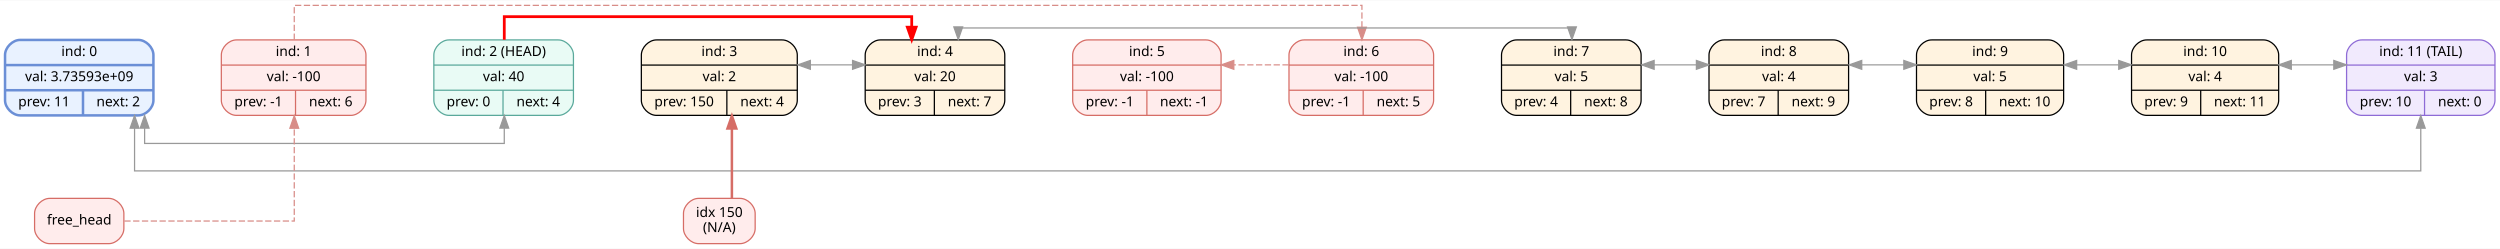
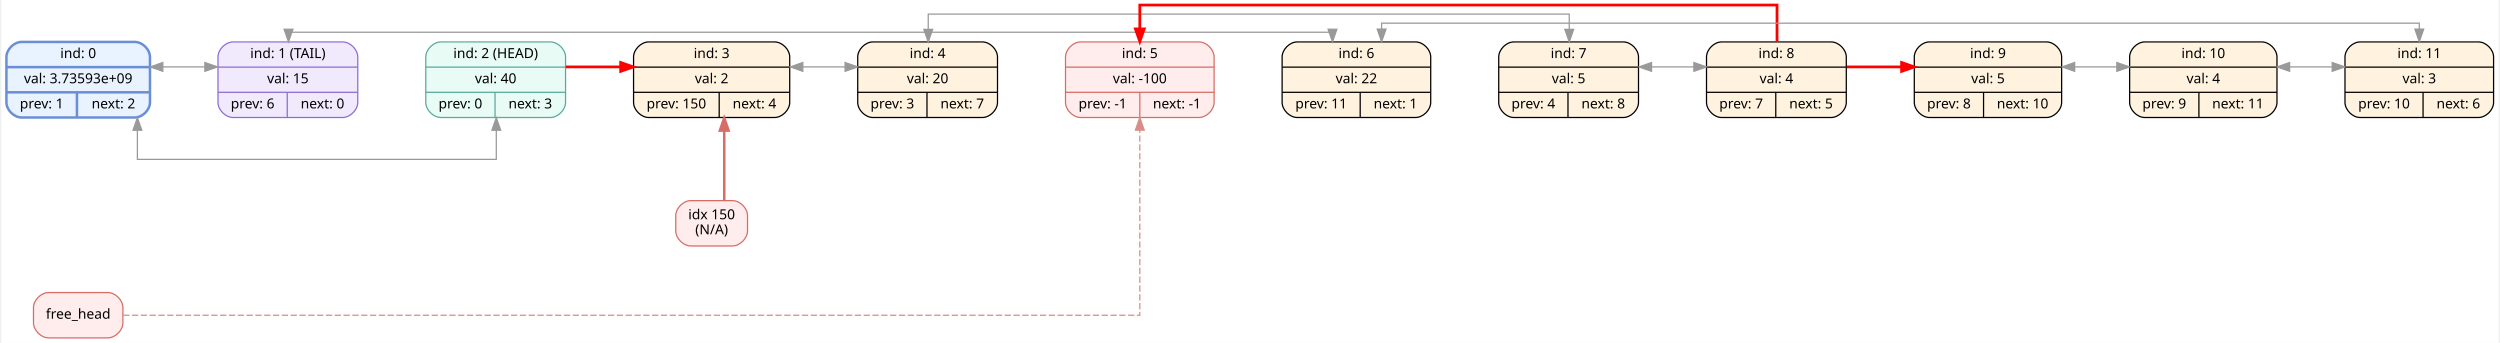
- <svg xmlns="http://www.w3.org/2000/svg" width="1988pt" height="198pt" viewBox="0.00 0.00 1988.00 197.50">
-   <g id="graph0" class="graph" transform="scale(1 1) rotate(0) translate(4 193.5)">
-     <polygon fill="white" stroke="transparent" points="-4,4 -4,-193.5 1984,-193.5 1984,4 -4,4" />
+ <svg xmlns="http://www.w3.org/2000/svg" width="1983pt" height="272pt" viewBox="0.00 0.00 1983.00 272.30">
+   <g id="graph0" class="graph" transform="scale(1 1) rotate(0) translate(4 268.3)">
+     <polygon fill="white" stroke="transparent" points="-4,4 -4,-268.3 1979,-268.3 1979,4 -4,4" />
    <g id="node1" class="node">
-       <path fill="#e9f2ff" stroke="#6b8fd6" stroke-width="2" d="M12,-102C12,-102 106,-102 106,-102 112,-102 118,-108 118,-114 118,-114 118,-150 118,-150 118,-156 112,-162 106,-162 106,-162 12,-162 12,-162 6,-162 0,-156 0,-150 0,-150 0,-114 0,-114 0,-108 6,-102 12,-102" />
-       <text text-anchor="middle" x="59" y="-149.2" font-family="Fira Mono" font-size="11.00">ind: 0</text>
-       <polyline fill="none" stroke="#6b8fd6" stroke-width="2" points="0,-142 118,-142 " />
-       <text text-anchor="middle" x="59" y="-129.2" font-family="Fira Mono" font-size="11.00">val: 3.73593e+09</text>
-       <polyline fill="none" stroke="#6b8fd6" stroke-width="2" points="0,-122 118,-122 " />
-       <text text-anchor="middle" x="31" y="-109.2" font-family="Fira Mono" font-size="11.00">prev: 11</text>
-       <polyline fill="none" stroke="#6b8fd6" stroke-width="2" points="62,-102 62,-122 " />
-       <text text-anchor="middle" x="90" y="-109.2" font-family="Fira Mono" font-size="11.00">next: 2</text>
+       <path fill="#e9f2ff" stroke="#6b8fd6" stroke-width="2" d="M12,-175C12,-175 102,-175 102,-175 108,-175 114,-181 114,-187 114,-187 114,-223 114,-223 114,-229 108,-235 102,-235 102,-235 12,-235 12,-235 6,-235 0,-229 0,-223 0,-223 0,-187 0,-187 0,-181 6,-175 12,-175" />
+       <text text-anchor="middle" x="57" y="-222.2" font-family="Fira Mono" font-size="11.00">ind: 0</text>
+       <polyline fill="none" stroke="#6b8fd6" stroke-width="2" points="0,-215 114,-215 " />
+       <text text-anchor="middle" x="57" y="-202.2" font-family="Fira Mono" font-size="11.00">val: 3.73593e+09</text>
+       <polyline fill="none" stroke="#6b8fd6" stroke-width="2" points="0,-195 114,-195 " />
+       <text text-anchor="middle" x="28" y="-182.2" font-family="Fira Mono" font-size="11.00">prev: 1</text>
+       <polyline fill="none" stroke="#6b8fd6" stroke-width="2" points="56,-175 56,-195 " />
+       <text text-anchor="middle" x="85" y="-182.2" font-family="Fira Mono" font-size="11.00">next: 2</text>
    </g>
    <g id="node2" class="node">
-       <path fill="#ffecec" stroke="#d66d66" d="M184,-102C184,-102 275,-102 275,-102 281,-102 287,-108 287,-114 287,-114 287,-150 287,-150 287,-156 281,-162 275,-162 275,-162 184,-162 184,-162 178,-162 172,-156 172,-150 172,-150 172,-114 172,-114 172,-108 178,-102 184,-102" />
-       <text text-anchor="middle" x="229.5" y="-149.2" font-family="Fira Mono" font-size="11.00">ind: 1</text>
-       <polyline fill="none" stroke="#d66d66" points="172,-142 287,-142 " />
-       <text text-anchor="middle" x="229.5" y="-129.2" font-family="Fira Mono" font-size="11.00">val: -100</text>
-       <polyline fill="none" stroke="#d66d66" points="172,-122 287,-122 " />
-       <text text-anchor="middle" x="201.5" y="-109.2" font-family="Fira Mono" font-size="11.00">prev: -1</text>
-       <polyline fill="none" stroke="#d66d66" points="231,-102 231,-122 " />
-       <text text-anchor="middle" x="259" y="-109.2" font-family="Fira Mono" font-size="11.00">next: 6</text>
+       <path fill="#f1eafd" stroke="#8e6bd6" d="M180,-175C180,-175 267,-175 267,-175 273,-175 279,-181 279,-187 279,-187 279,-223 279,-223 279,-229 273,-235 267,-235 267,-235 180,-235 180,-235 174,-235 168,-229 168,-223 168,-223 168,-187 168,-187 168,-181 174,-175 180,-175" />
+       <text text-anchor="middle" x="223.5" y="-222.2" font-family="Fira Mono" font-size="11.00">ind: 1 (TAIL)</text>
+       <polyline fill="none" stroke="#8e6bd6" points="168,-215 279,-215 " />
+       <text text-anchor="middle" x="223.5" y="-202.2" font-family="Fira Mono" font-size="11.00">val: 15</text>
+       <polyline fill="none" stroke="#8e6bd6" points="168,-195 279,-195 " />
+       <text text-anchor="middle" x="195.5" y="-182.2" font-family="Fira Mono" font-size="11.00">prev: 6</text>
+       <polyline fill="none" stroke="#8e6bd6" points="223,-175 223,-195 " />
+       <text text-anchor="middle" x="251" y="-182.2" font-family="Fira Mono" font-size="11.00">next: 0</text>
    </g>
    <g id="node3" class="node">
-       <path fill="#e9fbf5" stroke="#5aa99b" d="M353,-102C353,-102 440,-102 440,-102 446,-102 452,-108 452,-114 452,-114 452,-150 452,-150 452,-156 446,-162 440,-162 440,-162 353,-162 353,-162 347,-162 341,-156 341,-150 341,-150 341,-114 341,-114 341,-108 347,-102 353,-102" />
-       <text text-anchor="middle" x="396.5" y="-149.2" font-family="Fira Mono" font-size="11.00">ind: 2 (HEAD)</text>
-       <polyline fill="none" stroke="#5aa99b" points="341,-142 452,-142 " />
-       <text text-anchor="middle" x="396.5" y="-129.2" font-family="Fira Mono" font-size="11.00">val: 40</text>
-       <polyline fill="none" stroke="#5aa99b" points="341,-122 452,-122 " />
-       <text text-anchor="middle" x="368.5" y="-109.2" font-family="Fira Mono" font-size="11.00">prev: 0</text>
-       <polyline fill="none" stroke="#5aa99b" points="396,-102 396,-122 " />
-       <text text-anchor="middle" x="424" y="-109.2" font-family="Fira Mono" font-size="11.00">next: 4</text>
+       <path fill="#e9fbf5" stroke="#5aa99b" d="M345,-175C345,-175 432,-175 432,-175 438,-175 444,-181 444,-187 444,-187 444,-223 444,-223 444,-229 438,-235 432,-235 432,-235 345,-235 345,-235 339,-235 333,-229 333,-223 333,-223 333,-187 333,-187 333,-181 339,-175 345,-175" />
+       <text text-anchor="middle" x="388.5" y="-222.2" font-family="Fira Mono" font-size="11.00">ind: 2 (HEAD)</text>
+       <polyline fill="none" stroke="#5aa99b" points="333,-215 444,-215 " />
+       <text text-anchor="middle" x="388.5" y="-202.2" font-family="Fira Mono" font-size="11.00">val: 40</text>
+       <polyline fill="none" stroke="#5aa99b" points="333,-195 444,-195 " />
+       <text text-anchor="middle" x="360.5" y="-182.2" font-family="Fira Mono" font-size="11.00">prev: 0</text>
+       <polyline fill="none" stroke="#5aa99b" points="388,-175 388,-195 " />
+       <text text-anchor="middle" x="416" y="-182.2" font-family="Fira Mono" font-size="11.00">next: 3</text>
+     </g>
+     <g id="edge12" class="edge">
+       <path fill="none" stroke="#999999" d="M104,-164.86C104,-164.86 104,-141.75 104,-141.75 104,-141.75 389,-141.75 389,-141.75 389,-141.75 389,-164.86 389,-164.86" />
+       <polygon fill="#999999" stroke="#999999" points="100.5,-164.86 104,-174.86 107.5,-164.86 100.5,-164.86" />
+       <polygon fill="#999999" stroke="#999999" points="385.5,-164.86 389,-174.86 392.5,-164.86 385.5,-164.86" />
+     </g>
+     <g id="edge13" class="edge">
+       <path fill="none" stroke="#999999" d="M157.59,-215.17C157.59,-215.17 124.18,-215.17 124.18,-215.17" />
+       <polygon fill="#999999" stroke="#999999" points="124.18,-211.67 114.18,-215.17 124.18,-218.67 124.18,-211.67" />
+       <polygon fill="#999999" stroke="#999999" points="157.59,-218.67 167.59,-215.17 157.59,-211.67 157.59,-218.67" />
+     </g>
+     <g id="node4" class="node">
+       <path fill="#fff3e0" stroke="#000000" d="M510,-175C510,-175 610,-175 610,-175 616,-175 622,-181 622,-187 622,-187 622,-223 622,-223 622,-229 616,-235 610,-235 610,-235 510,-235 510,-235 504,-235 498,-229 498,-223 498,-223 498,-187 498,-187 498,-181 504,-175 510,-175" />
+       <text text-anchor="middle" x="560" y="-222.2" font-family="Fira Mono" font-size="11.00">ind: 3</text>
+       <polyline fill="none" stroke="#000000" points="498,-215 622,-215 " />
+       <text text-anchor="middle" x="560" y="-202.2" font-family="Fira Mono" font-size="11.00">val: 2</text>
+       <polyline fill="none" stroke="#000000" points="498,-195 622,-195 " />
+       <text text-anchor="middle" x="532" y="-182.2" font-family="Fira Mono" font-size="11.00">prev: 150</text>
+       <polyline fill="none" stroke="#000000" points="566,-175 566,-195 " />
+       <text text-anchor="middle" x="594" y="-182.2" font-family="Fira Mono" font-size="11.00">next: 4</text>
    </g>
    <g id="edge14" class="edge">
-       <path fill="none" stroke="#999999" d="M111,-91.86C111,-91.86 111,-79.67 111,-79.67 111,-79.67 397,-79.67 397,-79.67 397,-79.67 397,-91.86 397,-91.86" />
-       <polygon fill="#999999" stroke="#999999" points="107.5,-91.86 111,-101.86 114.5,-91.86 107.5,-91.86" />
-       <polygon fill="#999999" stroke="#999999" points="393.5,-91.86 397,-101.86 400.5,-91.86 393.5,-91.86" />
+       <path fill="none" stroke="#ff0000" stroke-width="2.2" d="M444.18,-215.17C444.18,-215.17 487.77,-215.17 487.77,-215.17" />
+       <polygon fill="#ff0000" stroke="#ff0000" stroke-width="2.2" points="487.77,-218.67 497.77,-215.17 487.77,-211.67 487.77,-218.67" />
+     </g>
+     <g id="node5" class="node">
+       <path fill="#fff3e0" stroke="#000000" d="M688,-175C688,-175 775,-175 775,-175 781,-175 787,-181 787,-187 787,-187 787,-223 787,-223 787,-229 781,-235 775,-235 775,-235 688,-235 688,-235 682,-235 676,-229 676,-223 676,-223 676,-187 676,-187 676,-181 682,-175 688,-175" />
+       <text text-anchor="middle" x="731.5" y="-222.2" font-family="Fira Mono" font-size="11.00">ind: 4</text>
+       <polyline fill="none" stroke="#000000" points="676,-215 787,-215 " />
+       <text text-anchor="middle" x="731.5" y="-202.2" font-family="Fira Mono" font-size="11.00">val: 20</text>
+       <polyline fill="none" stroke="#000000" points="676,-195 787,-195 " />
+       <text text-anchor="middle" x="703.5" y="-182.2" font-family="Fira Mono" font-size="11.00">prev: 3</text>
+       <polyline fill="none" stroke="#000000" points="731,-175 731,-195 " />
+       <text text-anchor="middle" x="759" y="-182.2" font-family="Fira Mono" font-size="11.00">next: 7</text>
+     </g>
+     <g id="edge15" class="edge">
+       <path fill="none" stroke="#999999" d="M632.4,-215.17C632.4,-215.17 665.96,-215.17 665.96,-215.17" />
+       <polygon fill="#999999" stroke="#999999" points="665.96,-218.67 675.96,-215.17 665.96,-211.67 665.96,-218.67" />
+       <polygon fill="#999999" stroke="#999999" points="632.4,-211.67 622.4,-215.17 632.4,-218.67 632.4,-211.67" />
+     </g>
+     <g id="node13" class="node">
+       <path fill="#ffecec" stroke="#d66d66" d="M576.5,-109C576.5,-109 543.5,-109 543.5,-109 537.5,-109 531.5,-103 531.5,-97 531.5,-97 531.5,-85 531.5,-85 531.5,-79 537.5,-73 543.5,-73 543.5,-73 576.5,-73 576.5,-73 582.5,-73 588.5,-79 588.5,-85 588.5,-85 588.5,-97 588.5,-97 588.5,-103 582.5,-109 576.5,-109" />
+       <text text-anchor="middle" x="560" y="-94.2" font-family="Fira Mono" font-size="11.00">idx 150</text>
+       <text text-anchor="middle" x="560" y="-82.2" font-family="Fira Mono" font-size="11.00">(N/A)</text>
+     </g>
+     <g id="node6" class="node">
+       <path fill="#ffecec" stroke="#d66d66" d="M853,-175C853,-175 947,-175 947,-175 953,-175 959,-181 959,-187 959,-187 959,-223 959,-223 959,-229 953,-235 947,-235 947,-235 853,-235 853,-235 847,-235 841,-229 841,-223 841,-223 841,-187 841,-187 841,-181 847,-175 853,-175" />
+       <text text-anchor="middle" x="900" y="-222.2" font-family="Fira Mono" font-size="11.00">ind: 5</text>
+       <polyline fill="none" stroke="#d66d66" points="841,-215 959,-215 " />
+       <text text-anchor="middle" x="900" y="-202.2" font-family="Fira Mono" font-size="11.00">val: -100</text>
+       <polyline fill="none" stroke="#d66d66" points="841,-195 959,-195 " />
+       <text text-anchor="middle" x="870.5" y="-182.2" font-family="Fira Mono" font-size="11.00">prev: -1</text>
+       <polyline fill="none" stroke="#d66d66" points="900,-175 900,-195 " />
+       <text text-anchor="middle" x="929.5" y="-182.2" font-family="Fira Mono" font-size="11.00">next: -1</text>
+     </g>
+     <g id="node8" class="node">
+       <path fill="#fff3e0" stroke="#000000" d="M1197,-175C1197,-175 1284,-175 1284,-175 1290,-175 1296,-181 1296,-187 1296,-187 1296,-223 1296,-223 1296,-229 1290,-235 1284,-235 1284,-235 1197,-235 1197,-235 1191,-235 1185,-229 1185,-223 1185,-223 1185,-187 1185,-187 1185,-181 1191,-175 1197,-175" />
+       <text text-anchor="middle" x="1240.5" y="-222.2" font-family="Fira Mono" font-size="11.00">ind: 7</text>
+       <polyline fill="none" stroke="#000000" points="1185,-215 1296,-215 " />
+       <text text-anchor="middle" x="1240.5" y="-202.2" font-family="Fira Mono" font-size="11.00">val: 5</text>
+       <polyline fill="none" stroke="#000000" points="1185,-195 1296,-195 " />
+       <text text-anchor="middle" x="1212.5" y="-182.2" font-family="Fira Mono" font-size="11.00">prev: 4</text>
+       <polyline fill="none" stroke="#000000" points="1240,-175 1240,-195 " />
+       <text text-anchor="middle" x="1268" y="-182.2" font-family="Fira Mono" font-size="11.00">next: 8</text>
+     </g>
+     <g id="edge16" class="edge">
+       <path fill="none" stroke="#999999" d="M732,-245C732,-245 732,-257.1 732,-257.1 732,-257.1 1241,-257.1 1241,-257.1 1241,-257.1 1241,-245 1241,-245" />
+       <polygon fill="#999999" stroke="#999999" points="735.5,-245 732,-235 728.5,-245 735.5,-245" />
+       <polygon fill="#999999" stroke="#999999" points="1244.5,-245 1241,-235 1237.5,-245 1244.5,-245" />
    </g>
    <g id="node7" class="node">
-       <path fill="#ffecec" stroke="#d66d66" d="M1033,-102C1033,-102 1124,-102 1124,-102 1130,-102 1136,-108 1136,-114 1136,-114 1136,-150 1136,-150 1136,-156 1130,-162 1124,-162 1124,-162 1033,-162 1033,-162 1027,-162 1021,-156 1021,-150 1021,-150 1021,-114 1021,-114 1021,-108 1027,-102 1033,-102" />
-       <text text-anchor="middle" x="1078.5" y="-149.2" font-family="Fira Mono" font-size="11.00">ind: 6</text>
-       <polyline fill="none" stroke="#d66d66" points="1021,-142 1136,-142 " />
-       <text text-anchor="middle" x="1078.5" y="-129.2" font-family="Fira Mono" font-size="11.00">val: -100</text>
-       <polyline fill="none" stroke="#d66d66" points="1021,-122 1136,-122 " />
-       <text text-anchor="middle" x="1050.5" y="-109.2" font-family="Fira Mono" font-size="11.00">prev: -1</text>
-       <polyline fill="none" stroke="#d66d66" points="1080,-102 1080,-122 " />
-       <text text-anchor="middle" x="1108" y="-109.2" font-family="Fira Mono" font-size="11.00">next: 5</text>
-     </g>
-     <g id="edge12" class="edge">
-       <path fill="none" stroke="#d88d88" stroke-dasharray="5,2" d="M230,-162.1C230,-176.01 230,-189.5 230,-189.5 230,-189.5 1079,-189.5 1079,-189.5 1079,-189.5 1079,-172.1 1079,-172.1" />
-       <polygon fill="#d88d88" stroke="#d88d88" points="1082.5,-172.1 1079,-162.1 1075.5,-172.1 1082.5,-172.1" />
-     </g>
-     <g id="node4" class="node">
-       <path fill="#fff3e0" stroke="#000000" d="M518,-102C518,-102 618,-102 618,-102 624,-102 630,-108 630,-114 630,-114 630,-150 630,-150 630,-156 624,-162 618,-162 618,-162 518,-162 518,-162 512,-162 506,-156 506,-150 506,-150 506,-114 506,-114 506,-108 512,-102 518,-102" />
-       <text text-anchor="middle" x="568" y="-149.2" font-family="Fira Mono" font-size="11.00">ind: 3</text>
-       <polyline fill="none" stroke="#000000" points="506,-142 630,-142 " />
-       <text text-anchor="middle" x="568" y="-129.2" font-family="Fira Mono" font-size="11.00">val: 2</text>
-       <polyline fill="none" stroke="#000000" points="506,-122 630,-122 " />
-       <text text-anchor="middle" x="540" y="-109.2" font-family="Fira Mono" font-size="11.00">prev: 150</text>
-       <polyline fill="none" stroke="#000000" points="574,-102 574,-122 " />
-       <text text-anchor="middle" x="602" y="-109.2" font-family="Fira Mono" font-size="11.00">next: 4</text>
-     </g>
-     <g id="node5" class="node">
-       <path fill="#fff3e0" stroke="#000000" d="M696,-102C696,-102 783,-102 783,-102 789,-102 795,-108 795,-114 795,-114 795,-150 795,-150 795,-156 789,-162 783,-162 783,-162 696,-162 696,-162 690,-162 684,-156 684,-150 684,-150 684,-114 684,-114 684,-108 690,-102 696,-102" />
-       <text text-anchor="middle" x="739.5" y="-149.2" font-family="Fira Mono" font-size="11.00">ind: 4</text>
-       <polyline fill="none" stroke="#000000" points="684,-142 795,-142 " />
-       <text text-anchor="middle" x="739.5" y="-129.2" font-family="Fira Mono" font-size="11.00">val: 20</text>
-       <polyline fill="none" stroke="#000000" points="684,-122 795,-122 " />
-       <text text-anchor="middle" x="711.5" y="-109.2" font-family="Fira Mono" font-size="11.00">prev: 3</text>
-       <polyline fill="none" stroke="#000000" points="739,-102 739,-122 " />
-       <text text-anchor="middle" x="767" y="-109.2" font-family="Fira Mono" font-size="11.00">next: 7</text>
-     </g>
-     <g id="edge15" class="edge">
-       <path fill="none" stroke="#ff0000" stroke-width="2.2" d="M397,-162.16C397,-172.03 397,-180.5 397,-180.5 397,-180.5 721,-180.5 721,-180.5 721,-180.5 721,-172.16 721,-172.16" />
-       <polygon fill="#ff0000" stroke="#ff0000" stroke-width="2.2" points="724.5,-172.16 721,-162.16 717.5,-172.16 724.5,-172.16" />
-     </g>
-     <g id="edge16" class="edge">
-       <path fill="none" stroke="#999999" d="M640.4,-142.17C640.4,-142.17 673.96,-142.17 673.96,-142.17" />
-       <polygon fill="#999999" stroke="#999999" points="673.96,-145.67 683.96,-142.17 673.96,-138.67 673.96,-145.67" />
-       <polygon fill="#999999" stroke="#999999" points="640.4,-138.67 630.4,-142.17 640.4,-145.67 640.4,-138.67" />
-     </g>
-     <g id="node13" class="node">
-       <path fill="#ffecec" stroke="#d66d66" d="M584.5,-36C584.5,-36 551.5,-36 551.5,-36 545.5,-36 539.5,-30 539.5,-24 539.5,-24 539.5,-12 539.5,-12 539.5,-6 545.5,0 551.5,0 551.5,0 584.5,0 584.5,0 590.5,0 596.5,-6 596.5,-12 596.5,-12 596.5,-24 596.5,-24 596.5,-30 590.5,-36 584.5,-36" />
-       <text text-anchor="middle" x="568" y="-21.2" font-family="Fira Mono" font-size="11.00">idx 150</text>
-       <text text-anchor="middle" x="568" y="-9.2" font-family="Fira Mono" font-size="11.00">(N/A)</text>
-     </g>
-     <g id="node6" class="node">
-       <path fill="#ffecec" stroke="#d66d66" d="M861,-102C861,-102 955,-102 955,-102 961,-102 967,-108 967,-114 967,-114 967,-150 967,-150 967,-156 961,-162 955,-162 955,-162 861,-162 861,-162 855,-162 849,-156 849,-150 849,-150 849,-114 849,-114 849,-108 855,-102 861,-102" />
-       <text text-anchor="middle" x="908" y="-149.2" font-family="Fira Mono" font-size="11.00">ind: 5</text>
-       <polyline fill="none" stroke="#d66d66" points="849,-142 967,-142 " />
-       <text text-anchor="middle" x="908" y="-129.2" font-family="Fira Mono" font-size="11.00">val: -100</text>
-       <polyline fill="none" stroke="#d66d66" points="849,-122 967,-122 " />
-       <text text-anchor="middle" x="878.5" y="-109.2" font-family="Fira Mono" font-size="11.00">prev: -1</text>
-       <polyline fill="none" stroke="#d66d66" points="908,-102 908,-122 " />
-       <text text-anchor="middle" x="937.5" y="-109.2" font-family="Fira Mono" font-size="11.00">next: -1</text>
-     </g>
-     <g id="node8" class="node">
-       <path fill="#fff3e0" stroke="#000000" d="M1202,-102C1202,-102 1289,-102 1289,-102 1295,-102 1301,-108 1301,-114 1301,-114 1301,-150 1301,-150 1301,-156 1295,-162 1289,-162 1289,-162 1202,-162 1202,-162 1196,-162 1190,-156 1190,-150 1190,-150 1190,-114 1190,-114 1190,-108 1196,-102 1202,-102" />
-       <text text-anchor="middle" x="1245.5" y="-149.2" font-family="Fira Mono" font-size="11.00">ind: 7</text>
-       <polyline fill="none" stroke="#000000" points="1190,-142 1301,-142 " />
-       <text text-anchor="middle" x="1245.5" y="-129.2" font-family="Fira Mono" font-size="11.00">val: 5</text>
-       <polyline fill="none" stroke="#000000" points="1190,-122 1301,-122 " />
-       <text text-anchor="middle" x="1217.5" y="-109.2" font-family="Fira Mono" font-size="11.00">prev: 4</text>
-       <polyline fill="none" stroke="#000000" points="1245,-102 1245,-122 " />
-       <text text-anchor="middle" x="1273" y="-109.2" font-family="Fira Mono" font-size="11.00">next: 8</text>
+       <path fill="#fff3e0" stroke="#000000" d="M1025,-175C1025,-175 1119,-175 1119,-175 1125,-175 1131,-181 1131,-187 1131,-187 1131,-223 1131,-223 1131,-229 1125,-235 1119,-235 1119,-235 1025,-235 1025,-235 1019,-235 1013,-229 1013,-223 1013,-223 1013,-187 1013,-187 1013,-181 1019,-175 1025,-175" />
+       <text text-anchor="middle" x="1072" y="-222.2" font-family="Fira Mono" font-size="11.00">ind: 6</text>
+       <polyline fill="none" stroke="#000000" points="1013,-215 1131,-215 " />
+       <text text-anchor="middle" x="1072" y="-202.2" font-family="Fira Mono" font-size="11.00">val: 22</text>
+       <polyline fill="none" stroke="#000000" points="1013,-195 1131,-195 " />
+       <text text-anchor="middle" x="1044" y="-182.2" font-family="Fira Mono" font-size="11.00">prev: 11</text>
+       <polyline fill="none" stroke="#000000" points="1075,-175 1075,-195 " />
+       <text text-anchor="middle" x="1103" y="-182.2" font-family="Fira Mono" font-size="11.00">next: 1</text>
    </g>
    <g id="edge17" class="edge">
-       <path fill="none" stroke="#999999" d="M758,-170.58C758,-170.58 758,-171.5 758,-171.5 758,-171.5 1246,-171.5 1246,-171.5 1246,-171.5 1246,-170.58 1246,-170.58" />
-       <polygon fill="#999999" stroke="#999999" points="761.5,-172.34 758,-162.34 754.5,-172.34 761.5,-172.34" />
-       <polygon fill="#999999" stroke="#999999" points="1249.5,-172.34 1246,-162.34 1242.5,-172.34 1249.5,-172.34" />
-     </g>
-     <g id="edge13" class="edge">
-       <path fill="none" stroke="#d88d88" stroke-dasharray="5,2" d="M1020.78,-142.17C1020.78,-142.17 977.12,-142.17 977.12,-142.17" />
-       <polygon fill="#d88d88" stroke="#d88d88" points="977.12,-138.67 967.12,-142.17 977.12,-145.67 977.12,-138.67" />
+       <path fill="none" stroke="#999999" d="M1053,-241.94C1053,-241.94 1053,-242.7 1053,-242.7 1053,-242.7 224,-242.7 224,-242.7 224,-242.7 224,-241.94 224,-241.94" />
+       <polygon fill="#999999" stroke="#999999" points="1056.5,-245.07 1053,-235.07 1049.5,-245.07 1056.5,-245.07" />
+       <polygon fill="#999999" stroke="#999999" points="227.5,-245.07 224,-235.07 220.5,-245.07 227.5,-245.07" />
    </g>
    <g id="node9" class="node">
-       <path fill="#fff3e0" stroke="#000000" d="M1367,-102C1367,-102 1454,-102 1454,-102 1460,-102 1466,-108 1466,-114 1466,-114 1466,-150 1466,-150 1466,-156 1460,-162 1454,-162 1454,-162 1367,-162 1367,-162 1361,-162 1355,-156 1355,-150 1355,-150 1355,-114 1355,-114 1355,-108 1361,-102 1367,-102" />
-       <text text-anchor="middle" x="1410.5" y="-149.2" font-family="Fira Mono" font-size="11.00">ind: 8</text>
-       <polyline fill="none" stroke="#000000" points="1355,-142 1466,-142 " />
-       <text text-anchor="middle" x="1410.5" y="-129.2" font-family="Fira Mono" font-size="11.00">val: 4</text>
-       <polyline fill="none" stroke="#000000" points="1355,-122 1466,-122 " />
-       <text text-anchor="middle" x="1382.5" y="-109.2" font-family="Fira Mono" font-size="11.00">prev: 7</text>
-       <polyline fill="none" stroke="#000000" points="1410,-102 1410,-122 " />
-       <text text-anchor="middle" x="1438" y="-109.2" font-family="Fira Mono" font-size="11.00">next: 9</text>
+       <path fill="#fff3e0" stroke="#000000" d="M1362,-175C1362,-175 1449,-175 1449,-175 1455,-175 1461,-181 1461,-187 1461,-187 1461,-223 1461,-223 1461,-229 1455,-235 1449,-235 1449,-235 1362,-235 1362,-235 1356,-235 1350,-229 1350,-223 1350,-223 1350,-187 1350,-187 1350,-181 1356,-175 1362,-175" />
+       <text text-anchor="middle" x="1405.5" y="-222.2" font-family="Fira Mono" font-size="11.00">ind: 8</text>
+       <polyline fill="none" stroke="#000000" points="1350,-215 1461,-215 " />
+       <text text-anchor="middle" x="1405.5" y="-202.2" font-family="Fira Mono" font-size="11.00">val: 4</text>
+       <polyline fill="none" stroke="#000000" points="1350,-195 1461,-195 " />
+       <text text-anchor="middle" x="1377.5" y="-182.2" font-family="Fira Mono" font-size="11.00">prev: 7</text>
+       <polyline fill="none" stroke="#000000" points="1405,-175 1405,-195 " />
+       <text text-anchor="middle" x="1433" y="-182.2" font-family="Fira Mono" font-size="11.00">next: 5</text>
    </g>
    <g id="edge18" class="edge">
-       <path fill="none" stroke="#999999" d="M1311.36,-142.17C1311.36,-142.17 1344.98,-142.17 1344.98,-142.17" />
-       <polygon fill="#999999" stroke="#999999" points="1344.98,-145.67 1354.98,-142.17 1344.98,-138.67 1344.98,-145.67" />
-       <polygon fill="#999999" stroke="#999999" points="1311.36,-138.67 1301.36,-142.17 1311.36,-145.67 1311.36,-138.67" />
+       <path fill="none" stroke="#999999" d="M1306.36,-215.17C1306.36,-215.17 1339.98,-215.17 1339.98,-215.17" />
+       <polygon fill="#999999" stroke="#999999" points="1339.98,-218.67 1349.98,-215.17 1339.98,-211.67 1339.98,-218.67" />
+       <polygon fill="#999999" stroke="#999999" points="1306.36,-211.67 1296.36,-215.17 1306.36,-218.67 1306.36,-211.67" />
+     </g>
+     <g id="edge19" class="edge">
+       <path fill="none" stroke="#ff0000" stroke-width="2.2" d="M1406,-235.34C1406,-249.93 1406,-264.3 1406,-264.3 1406,-264.3 900,-264.3 900,-264.3 900,-264.3 900,-245.34 900,-245.34" />
+       <polygon fill="#ff0000" stroke="#ff0000" stroke-width="2.2" points="903.5,-245.34 900,-235.34 896.5,-245.34 903.5,-245.34" />
    </g>
    <g id="node10" class="node">
-       <path fill="#fff3e0" stroke="#000000" d="M1532,-102C1532,-102 1625,-102 1625,-102 1631,-102 1637,-108 1637,-114 1637,-114 1637,-150 1637,-150 1637,-156 1631,-162 1625,-162 1625,-162 1532,-162 1532,-162 1526,-162 1520,-156 1520,-150 1520,-150 1520,-114 1520,-114 1520,-108 1526,-102 1532,-102" />
-       <text text-anchor="middle" x="1578.5" y="-149.2" font-family="Fira Mono" font-size="11.00">ind: 9</text>
-       <polyline fill="none" stroke="#000000" points="1520,-142 1637,-142 " />
-       <text text-anchor="middle" x="1578.5" y="-129.2" font-family="Fira Mono" font-size="11.00">val: 5</text>
-       <polyline fill="none" stroke="#000000" points="1520,-122 1637,-122 " />
-       <text text-anchor="middle" x="1547.5" y="-109.2" font-family="Fira Mono" font-size="11.00">prev: 8</text>
-       <polyline fill="none" stroke="#000000" points="1575,-102 1575,-122 " />
-       <text text-anchor="middle" x="1606" y="-109.2" font-family="Fira Mono" font-size="11.00">next: 10</text>
+       <path fill="#fff3e0" stroke="#000000" d="M1527,-175C1527,-175 1620,-175 1620,-175 1626,-175 1632,-181 1632,-187 1632,-187 1632,-223 1632,-223 1632,-229 1626,-235 1620,-235 1620,-235 1527,-235 1527,-235 1521,-235 1515,-229 1515,-223 1515,-223 1515,-187 1515,-187 1515,-181 1521,-175 1527,-175" />
+       <text text-anchor="middle" x="1573.5" y="-222.2" font-family="Fira Mono" font-size="11.00">ind: 9</text>
+       <polyline fill="none" stroke="#000000" points="1515,-215 1632,-215 " />
+       <text text-anchor="middle" x="1573.5" y="-202.2" font-family="Fira Mono" font-size="11.00">val: 5</text>
+       <polyline fill="none" stroke="#000000" points="1515,-195 1632,-195 " />
+       <text text-anchor="middle" x="1542.5" y="-182.2" font-family="Fira Mono" font-size="11.00">prev: 8</text>
+       <polyline fill="none" stroke="#000000" points="1570,-175 1570,-195 " />
+       <text text-anchor="middle" x="1601" y="-182.2" font-family="Fira Mono" font-size="11.00">next: 10</text>
    </g>
-     <g id="edge19" class="edge">
-       <path fill="none" stroke="#999999" d="M1476.44,-142.17C1476.44,-142.17 1509.93,-142.17 1509.93,-142.17" />
-       <polygon fill="#999999" stroke="#999999" points="1509.93,-145.67 1519.93,-142.17 1509.93,-138.67 1509.93,-145.67" />
-       <polygon fill="#999999" stroke="#999999" points="1476.44,-138.67 1466.44,-142.17 1476.44,-145.67 1476.44,-138.67" />
+     <g id="edge25" class="edge">
+       <path fill="none" stroke="#ff0000" stroke-width="2.2" d="M1461.44,-215.17C1461.44,-215.17 1504.93,-215.17 1504.93,-215.17" />
+       <polygon fill="#ff0000" stroke="#ff0000" stroke-width="2.2" points="1504.93,-218.67 1514.93,-215.17 1504.93,-211.67 1504.93,-218.67" />
    </g>
    <g id="node11" class="node">
-       <path fill="#fff3e0" stroke="#000000" d="M1703,-102C1703,-102 1796,-102 1796,-102 1802,-102 1808,-108 1808,-114 1808,-114 1808,-150 1808,-150 1808,-156 1802,-162 1796,-162 1796,-162 1703,-162 1703,-162 1697,-162 1691,-156 1691,-150 1691,-150 1691,-114 1691,-114 1691,-108 1697,-102 1703,-102" />
-       <text text-anchor="middle" x="1749.5" y="-149.2" font-family="Fira Mono" font-size="11.00">ind: 10</text>
-       <polyline fill="none" stroke="#000000" points="1691,-142 1808,-142 " />
-       <text text-anchor="middle" x="1749.5" y="-129.2" font-family="Fira Mono" font-size="11.00">val: 4</text>
-       <polyline fill="none" stroke="#000000" points="1691,-122 1808,-122 " />
-       <text text-anchor="middle" x="1718.5" y="-109.2" font-family="Fira Mono" font-size="11.00">prev: 9</text>
-       <polyline fill="none" stroke="#000000" points="1746,-102 1746,-122 " />
-       <text text-anchor="middle" x="1777" y="-109.2" font-family="Fira Mono" font-size="11.00">next: 11</text>
+       <path fill="#fff3e0" stroke="#000000" d="M1698,-175C1698,-175 1791,-175 1791,-175 1797,-175 1803,-181 1803,-187 1803,-187 1803,-223 1803,-223 1803,-229 1797,-235 1791,-235 1791,-235 1698,-235 1698,-235 1692,-235 1686,-229 1686,-223 1686,-223 1686,-187 1686,-187 1686,-181 1692,-175 1698,-175" />
+       <text text-anchor="middle" x="1744.5" y="-222.2" font-family="Fira Mono" font-size="11.00">ind: 10</text>
+       <polyline fill="none" stroke="#000000" points="1686,-215 1803,-215 " />
+       <text text-anchor="middle" x="1744.5" y="-202.2" font-family="Fira Mono" font-size="11.00">val: 4</text>
+       <polyline fill="none" stroke="#000000" points="1686,-195 1803,-195 " />
+       <text text-anchor="middle" x="1713.5" y="-182.2" font-family="Fira Mono" font-size="11.00">prev: 9</text>
+       <polyline fill="none" stroke="#000000" points="1741,-175 1741,-195 " />
+       <text text-anchor="middle" x="1772" y="-182.2" font-family="Fira Mono" font-size="11.00">next: 11</text>
    </g>
    <g id="edge20" class="edge">
-       <path fill="none" stroke="#999999" d="M1647.35,-142.17C1647.35,-142.17 1680.83,-142.17 1680.83,-142.17" />
-       <polygon fill="#999999" stroke="#999999" points="1680.83,-145.67 1690.83,-142.17 1680.83,-138.67 1680.83,-145.67" />
-       <polygon fill="#999999" stroke="#999999" points="1647.35,-138.67 1637.35,-142.17 1647.35,-145.67 1647.35,-138.67" />
+       <path fill="none" stroke="#999999" d="M1642.35,-215.17C1642.35,-215.17 1675.83,-215.17 1675.83,-215.17" />
+       <polygon fill="#999999" stroke="#999999" points="1675.83,-218.67 1685.83,-215.17 1675.83,-211.67 1675.83,-218.67" />
+       <polygon fill="#999999" stroke="#999999" points="1642.35,-211.67 1632.35,-215.17 1642.35,-218.67 1642.35,-211.67" />
    </g>
    <g id="node12" class="node">
-       <path fill="#f1eafd" stroke="#8e6bd6" d="M1874,-102C1874,-102 1968,-102 1968,-102 1974,-102 1980,-108 1980,-114 1980,-114 1980,-150 1980,-150 1980,-156 1974,-162 1968,-162 1968,-162 1874,-162 1874,-162 1868,-162 1862,-156 1862,-150 1862,-150 1862,-114 1862,-114 1862,-108 1868,-102 1874,-102" />
-       <text text-anchor="middle" x="1921" y="-149.2" font-family="Fira Mono" font-size="11.00">ind: 11 (TAIL)</text>
-       <polyline fill="none" stroke="#8e6bd6" points="1862,-142 1980,-142 " />
-       <text text-anchor="middle" x="1921" y="-129.2" font-family="Fira Mono" font-size="11.00">val: 3</text>
-       <polyline fill="none" stroke="#8e6bd6" points="1862,-122 1980,-122 " />
-       <text text-anchor="middle" x="1893" y="-109.2" font-family="Fira Mono" font-size="11.00">prev: 10</text>
-       <polyline fill="none" stroke="#8e6bd6" points="1924,-102 1924,-122 " />
-       <text text-anchor="middle" x="1952" y="-109.2" font-family="Fira Mono" font-size="11.00">next: 0</text>
+       <path fill="#fff3e0" stroke="#000000" d="M1869,-175C1869,-175 1963,-175 1963,-175 1969,-175 1975,-181 1975,-187 1975,-187 1975,-223 1975,-223 1975,-229 1969,-235 1963,-235 1963,-235 1869,-235 1869,-235 1863,-235 1857,-229 1857,-223 1857,-223 1857,-187 1857,-187 1857,-181 1863,-175 1869,-175" />
+       <text text-anchor="middle" x="1916" y="-222.2" font-family="Fira Mono" font-size="11.00">ind: 11</text>
+       <polyline fill="none" stroke="#000000" points="1857,-215 1975,-215 " />
+       <text text-anchor="middle" x="1916" y="-202.2" font-family="Fira Mono" font-size="11.00">val: 3</text>
+       <polyline fill="none" stroke="#000000" points="1857,-195 1975,-195 " />
+       <text text-anchor="middle" x="1888" y="-182.2" font-family="Fira Mono" font-size="11.00">prev: 10</text>
+       <polyline fill="none" stroke="#000000" points="1919,-175 1919,-195 " />
+       <text text-anchor="middle" x="1947" y="-182.2" font-family="Fira Mono" font-size="11.00">next: 6</text>
    </g>
    <g id="edge21" class="edge">
-       <path fill="none" stroke="#999999" d="M1818.04,-142.17C1818.04,-142.17 1851.85,-142.17 1851.85,-142.17" />
-       <polygon fill="#999999" stroke="#999999" points="1851.85,-145.67 1861.85,-142.17 1851.85,-138.67 1851.85,-145.67" />
-       <polygon fill="#999999" stroke="#999999" points="1818.04,-138.67 1808.04,-142.17 1818.04,-145.67 1818.04,-138.67" />
+       <path fill="none" stroke="#999999" d="M1813.04,-215.17C1813.04,-215.17 1846.85,-215.17 1846.85,-215.17" />
+       <polygon fill="#999999" stroke="#999999" points="1846.85,-218.67 1856.85,-215.17 1846.85,-211.67 1846.85,-218.67" />
+       <polygon fill="#999999" stroke="#999999" points="1813.04,-211.67 1803.04,-215.17 1813.04,-218.67 1813.04,-211.67" />
    </g>
    <g id="edge22" class="edge">
-       <path fill="none" stroke="#999999" d="M1921,-91.83C1921,-91.83 1921,-57.83 1921,-57.83 1921,-57.83 103,-57.83 103,-57.83 103,-57.83 103,-91.83 103,-91.83" />
-       <polygon fill="#999999" stroke="#999999" points="1917.5,-91.83 1921,-101.83 1924.5,-91.83 1917.5,-91.83" />
-       <polygon fill="#999999" stroke="#999999" points="99.5,-91.83 103,-101.83 106.5,-91.83 99.5,-91.83" />
+       <path fill="none" stroke="#999999" d="M1916,-245.2C1916,-245.2 1916,-249.9 1916,-249.9 1916,-249.9 1092,-249.9 1092,-249.9 1092,-249.9 1092,-245.2 1092,-245.2" />
+       <polygon fill="#999999" stroke="#999999" points="1919.5,-245.2 1916,-235.2 1912.5,-245.2 1919.5,-245.2" />
+       <polygon fill="#999999" stroke="#999999" points="1095.5,-245.2 1092,-235.2 1088.5,-245.2 1095.5,-245.2" />
    </g>
    <g id="edge23" class="edge">
-       <path fill="none" stroke="#d66d66" stroke-width="2" d="M578,-36.06C578,-36.06 578,-91.59 578,-91.59" />
-       <polygon fill="#d66d66" stroke="#d66d66" stroke-width="2" points="574.5,-91.59 578,-101.59 581.5,-91.59 574.5,-91.59" />
+       <path fill="none" stroke="#d66d66" stroke-width="2" d="M570,-109.06C570,-109.06 570,-164.59 570,-164.59" />
+       <polygon fill="#d66d66" stroke="#d66d66" stroke-width="2" points="566.5,-164.59 570,-174.59 573.5,-164.59 566.5,-164.59" />
    </g>
    <g id="node14" class="node">
-       <path fill="#ffecec" stroke="#d66d66" d="M82.5,-36C82.5,-36 35.5,-36 35.5,-36 29.5,-36 23.5,-30 23.5,-24 23.5,-24 23.5,-12 23.5,-12 23.5,-6 29.5,0 35.5,0 35.5,0 82.5,0 82.5,0 88.5,0 94.5,-6 94.5,-12 94.5,-12 94.5,-24 94.5,-24 94.5,-30 88.5,-36 82.5,-36" />
-       <text text-anchor="middle" x="59" y="-15.2" font-family="Fira Mono" font-size="11.00">free_head</text>
+       <path fill="#ffecec" stroke="#d66d66" d="M80.5,-36C80.5,-36 33.5,-36 33.5,-36 27.5,-36 21.5,-30 21.5,-24 21.5,-24 21.5,-12 21.5,-12 21.5,-6 27.5,0 33.5,0 33.5,0 80.5,0 80.5,0 86.5,0 92.5,-6 92.5,-12 92.5,-12 92.5,-24 92.5,-24 92.5,-30 86.5,-36 80.5,-36" />
+       <text text-anchor="middle" x="57" y="-15.2" font-family="Fira Mono" font-size="11.00">free_head</text>
    </g>
-     <g id="edge25" class="edge">
-       <path fill="none" stroke="#d88d88" stroke-dasharray="5,2" d="M94.85,-18C144.99,-18 230,-18 230,-18 230,-18 230,-91.75 230,-91.75" />
-       <polygon fill="#d88d88" stroke="#d88d88" points="226.5,-91.75 230,-101.75 233.5,-91.75 226.5,-91.75" />
+     <g id="edge26" class="edge">
+       <path fill="none" stroke="#d88d88" stroke-dasharray="5,2" d="M92.68,-18C253.14,-18 900,-18 900,-18 900,-18 900,-164.96 900,-164.96" />
+       <polygon fill="#d88d88" stroke="#d88d88" points="896.5,-164.96 900,-174.96 903.5,-164.96 896.5,-164.96" />
    </g>
  </g>
</svg>
